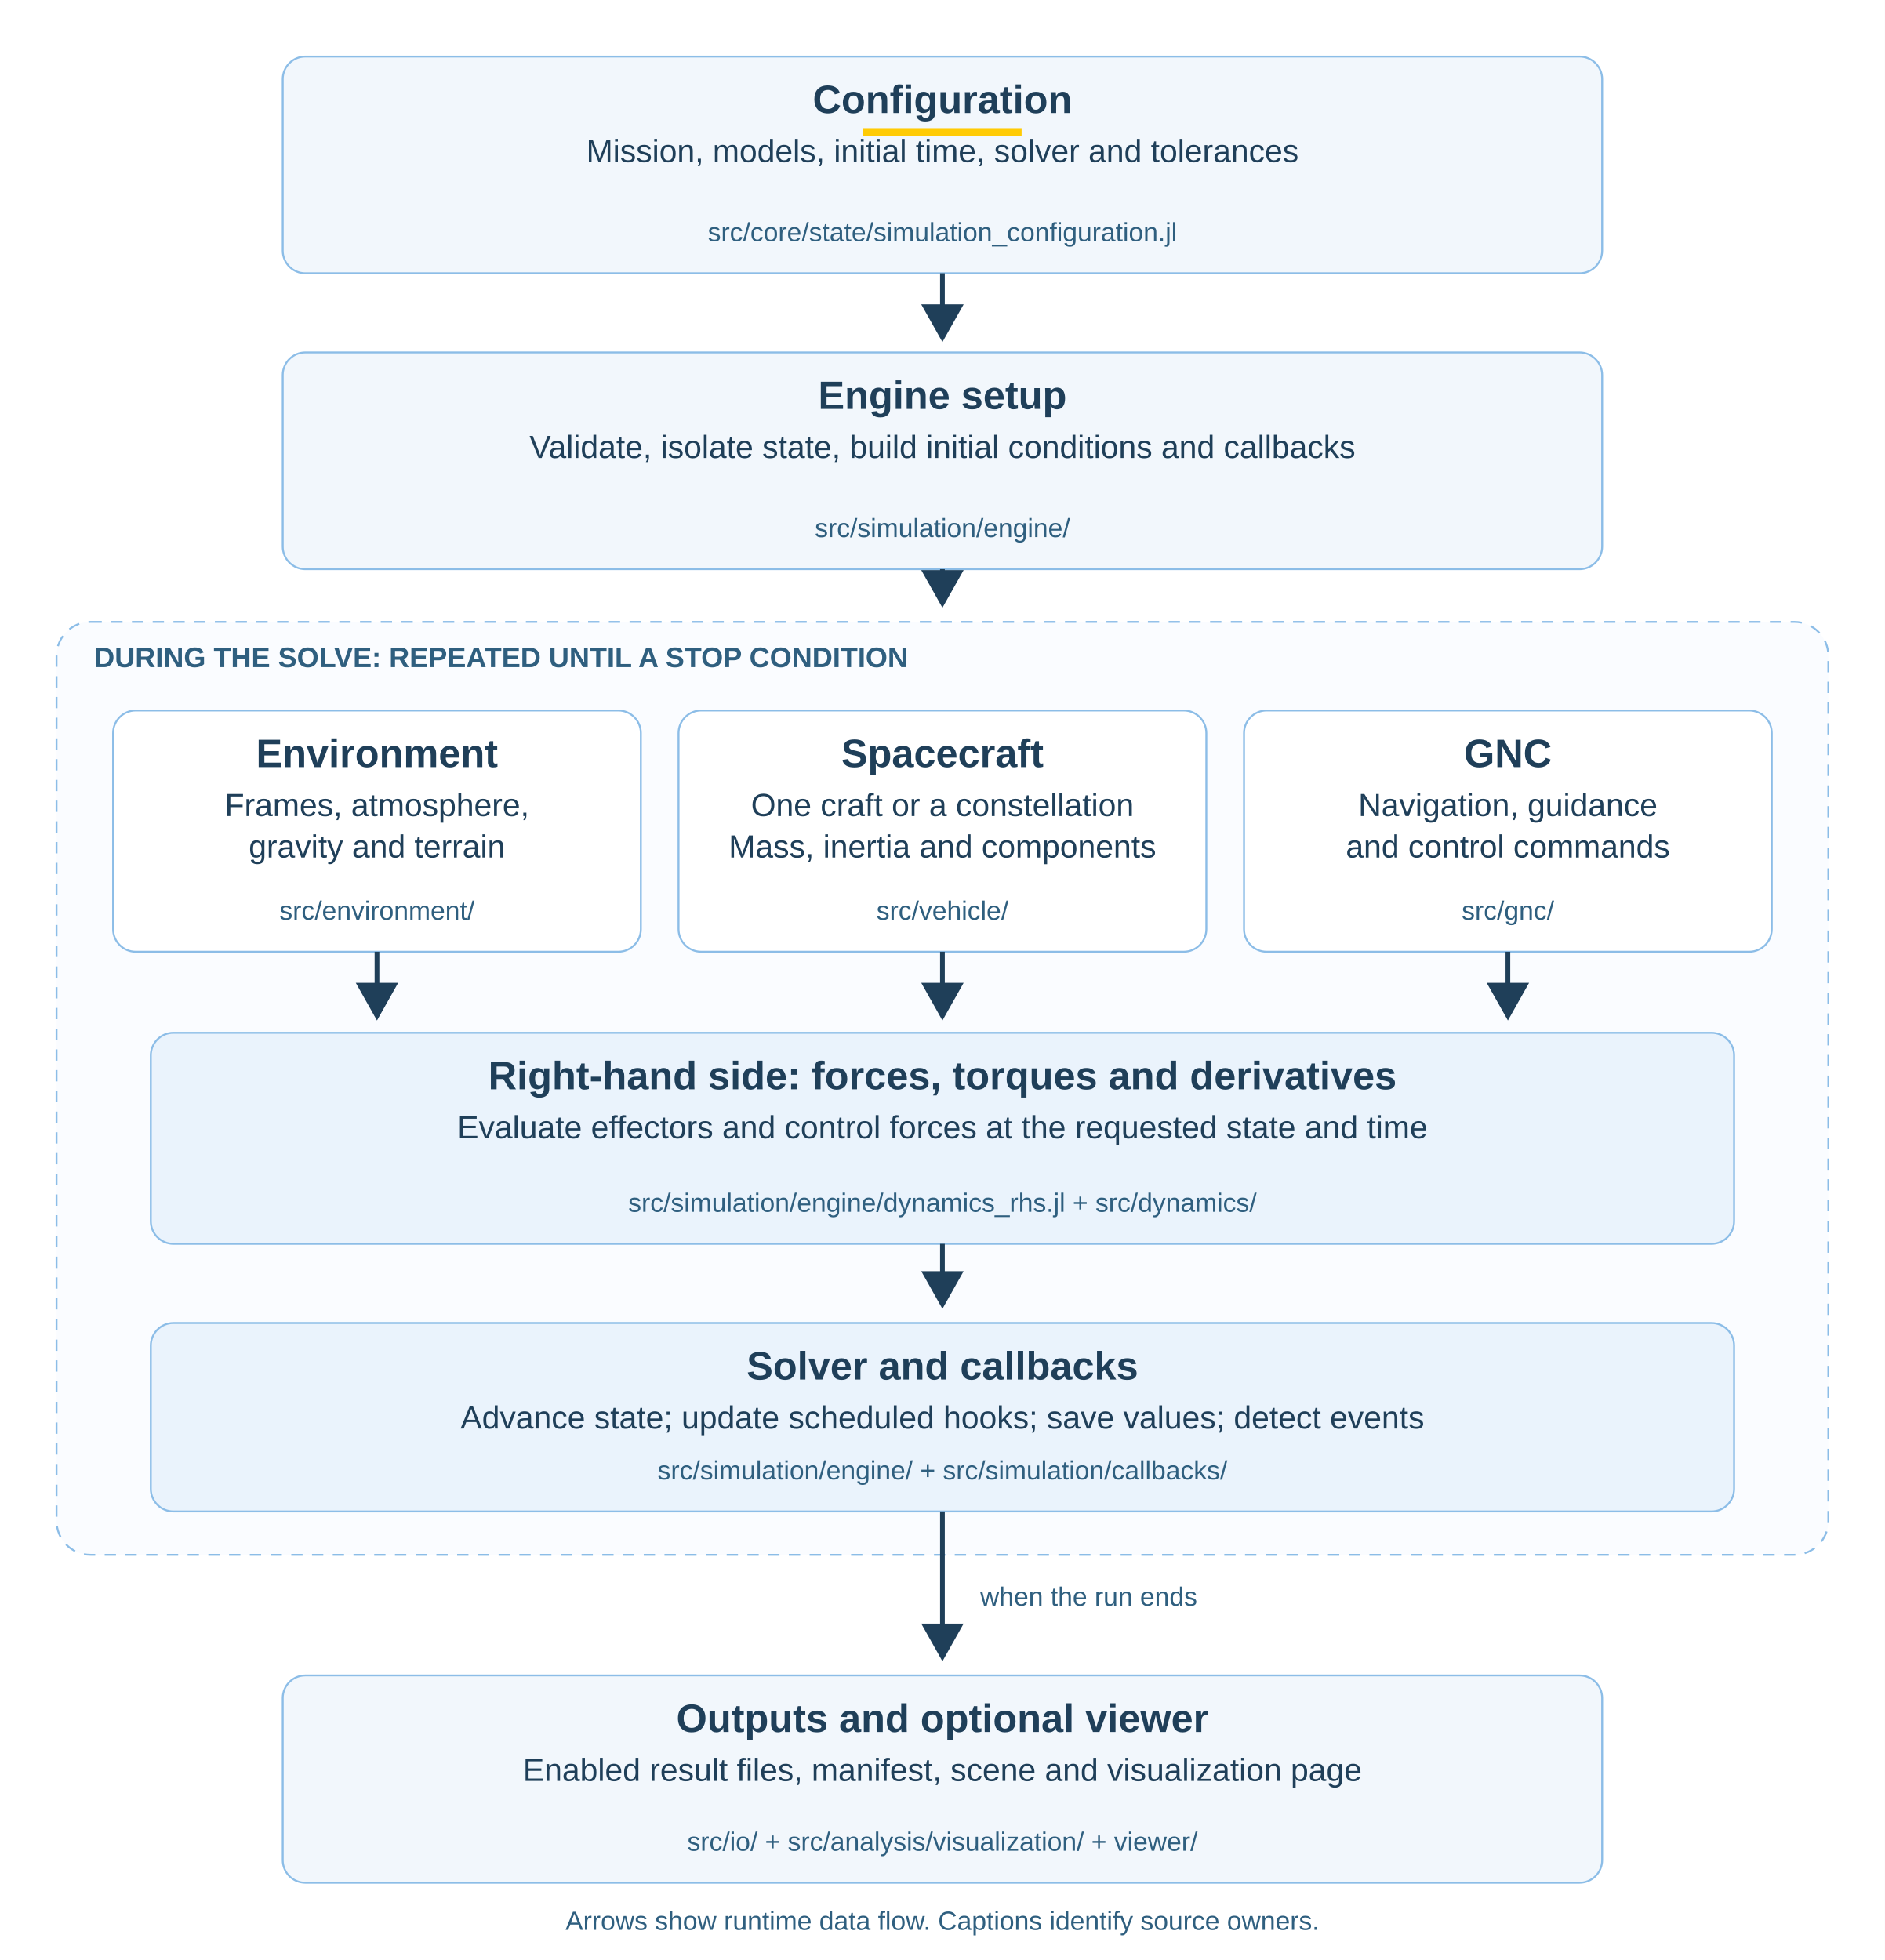
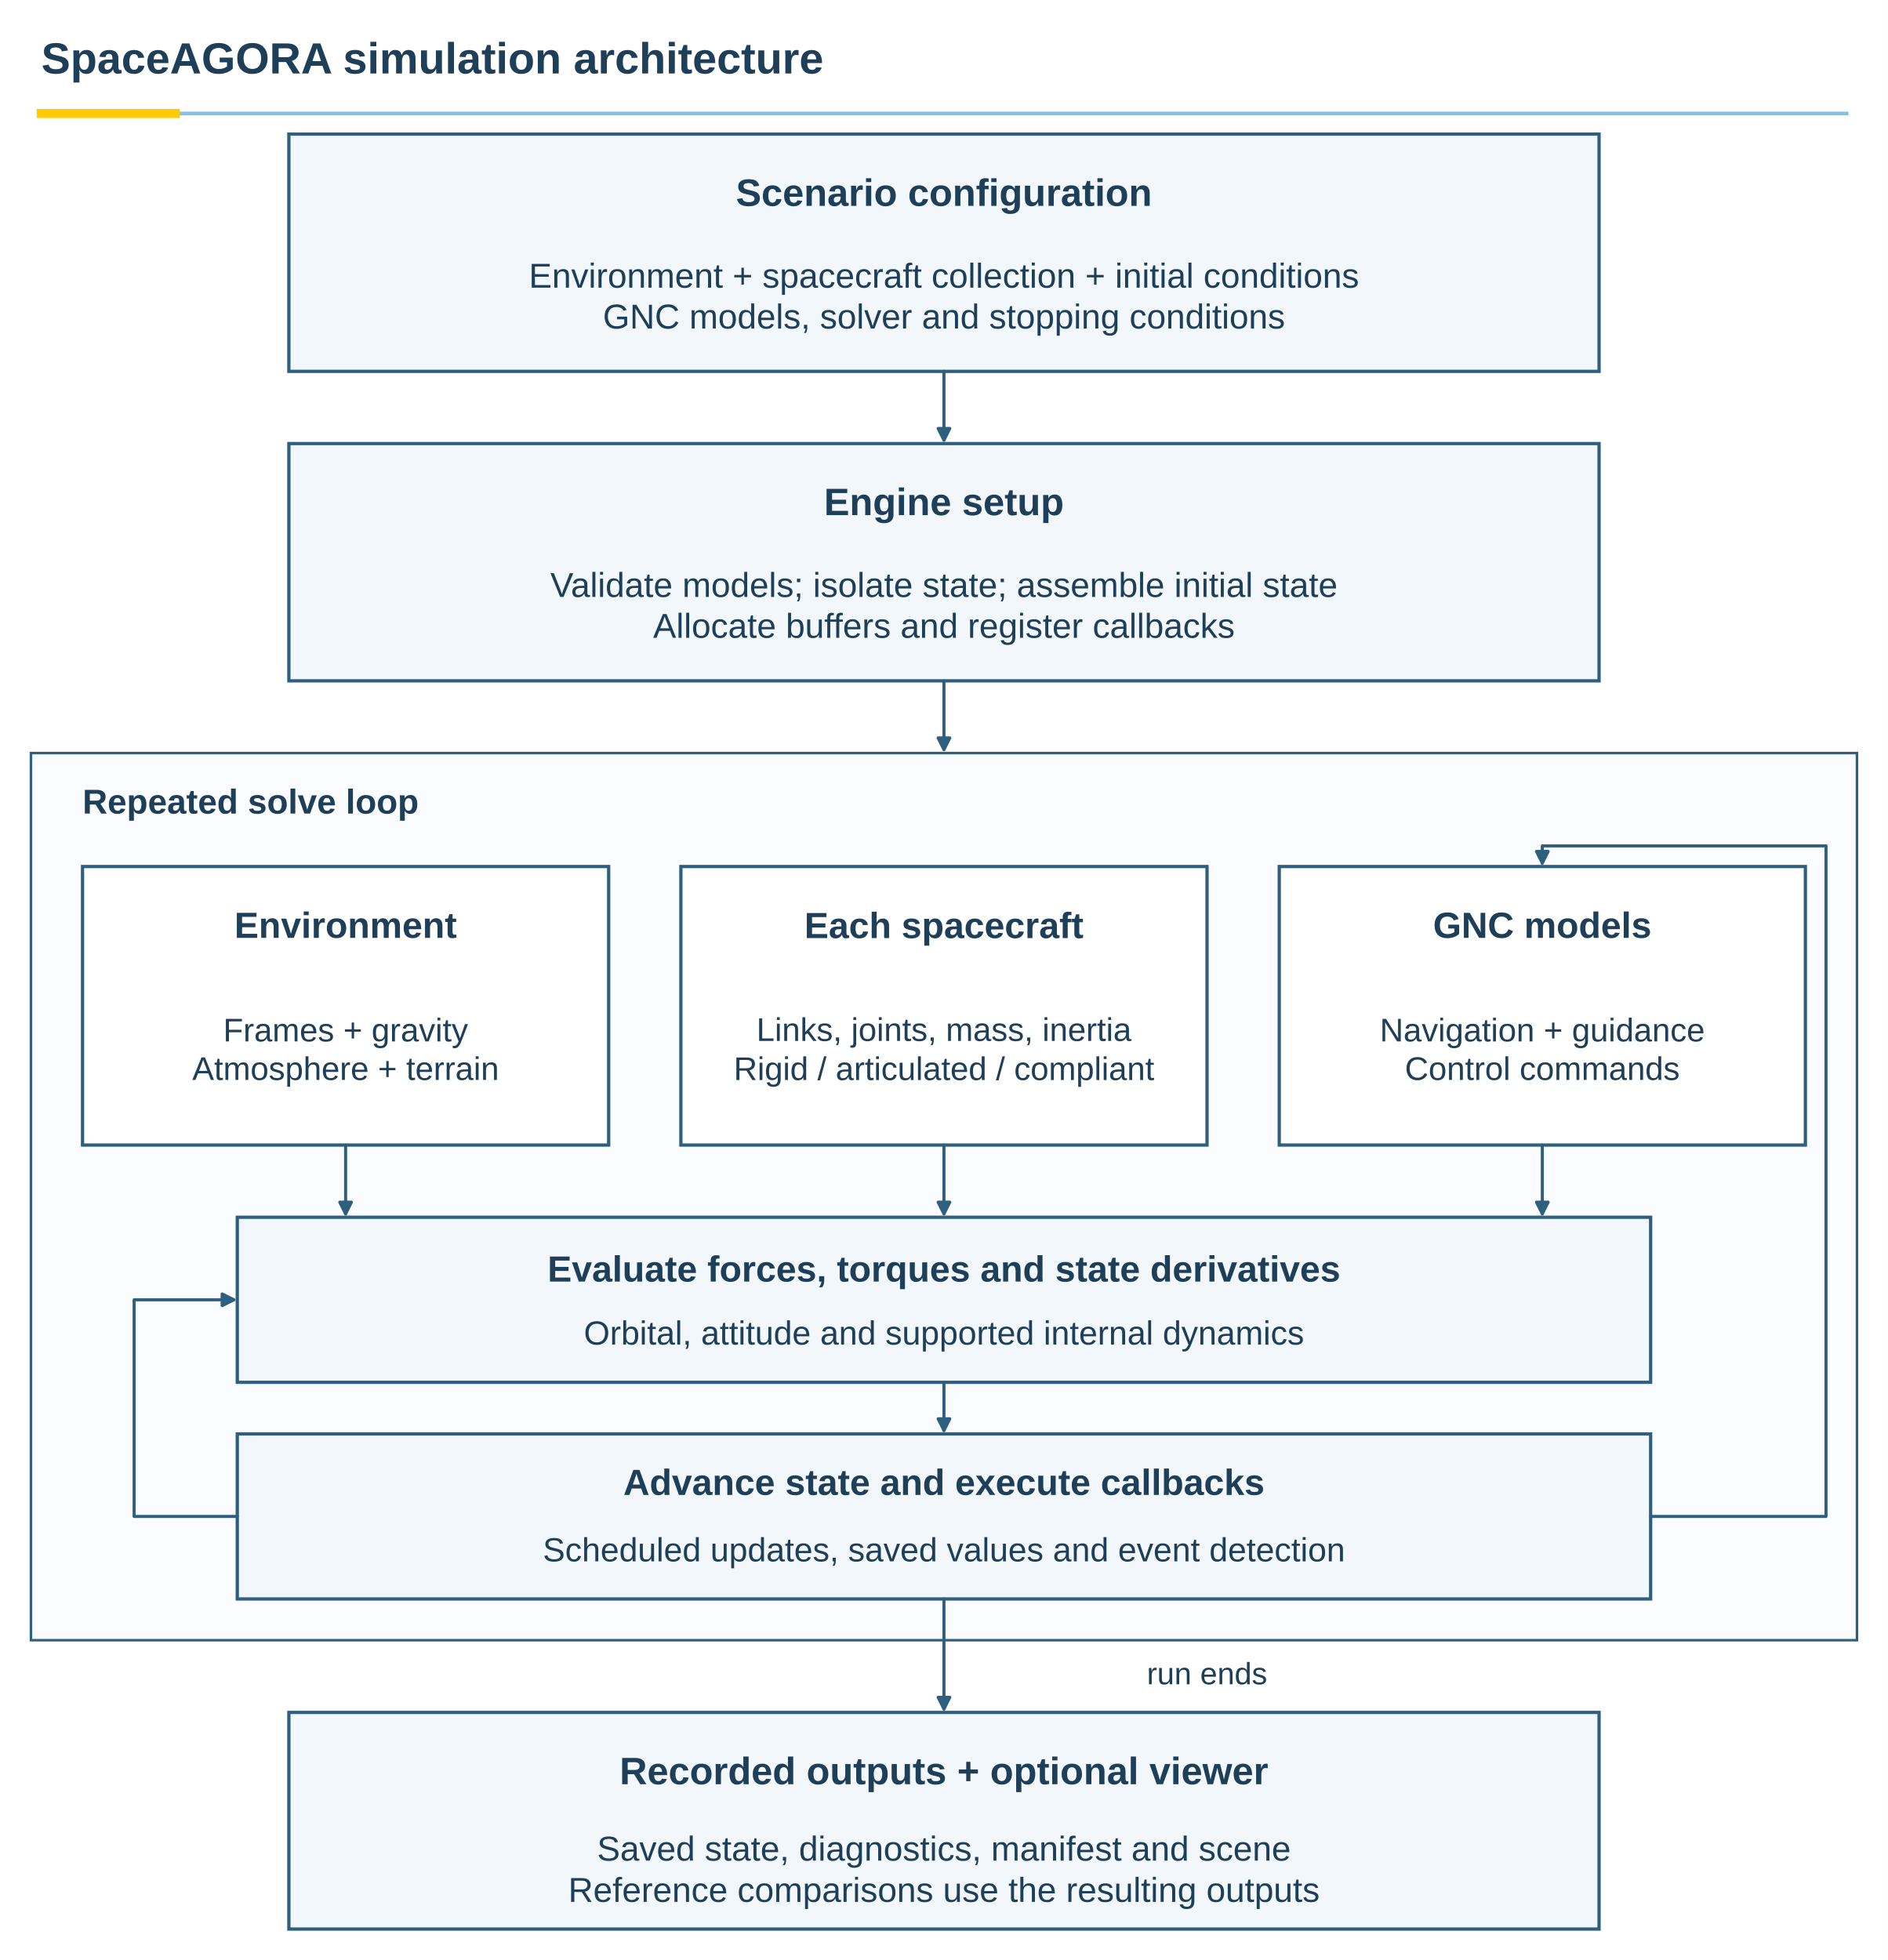
- <svg xmlns="http://www.w3.org/2000/svg" width="1000" height="1040" viewBox="0 0 1000 1040" role="img" aria-labelledby="title desc">
+ <svg xmlns="http://www.w3.org/2000/svg" role="img" aria-labelledby="figure-title figure-desc" width="518.74pt" height="538.583pt" viewBox="0 0 518.74 538.583" version="1.1">
  <defs>
-     <marker id="arrow" markerWidth="9" markerHeight="9" refX="7" refY="4.5" orient="auto">
-       <path d="M0,0 L8,4.5 L0,9 Z" fill="#1f3f59" />
-     </marker>
+     <style type="text/css">*{stroke-linejoin: round; stroke-linecap: butt}</style>
  </defs>
-   <rect width="1000" height="1040" fill="#fff" />
-   <style>text{font-family:Arial,Helvetica,sans-serif;fill:#1f3f59}.title{font-size:21px;font-weight:700}.body{font-size:17px}.owner{font-size:14px;fill:#2f5f7f}.label{font-size:15px;font-weight:700;fill:#2f5f7f}.arrow{fill:none;stroke:#1f3f59;stroke-width:2.5;marker-end:url(#arrow)}</style>
-   <rect x="150" y="30" width="700" height="115" rx="12" fill="#f2f7fc" stroke="#8cbde7" />
-   <text x="500.0" y="60" class="title" text-anchor="middle">Configuration</text>
-   <text x="500.0" y="86" class="body" text-anchor="middle">Mission, models, initial time, solver and tolerances</text>
-   <text x="500.0" y="128" class="owner" text-anchor="middle">src/core/state/simulation_configuration.jl</text>
-   <path d="M500,145 V179" class="arrow" />
-   <rect x="150" y="187" width="700" height="115" rx="12" fill="#f2f7fc" stroke="#8cbde7" />
-   <text x="500.0" y="217" class="title" text-anchor="middle">Engine setup</text>
-   <text x="500.0" y="243" class="body" text-anchor="middle">Validate, isolate state, build initial conditions and callbacks</text>
-   <text x="500.0" y="285" class="owner" text-anchor="middle">src/simulation/engine/</text>
-   <path d="M500,302 V320" class="arrow" />
-   <rect x="30" y="330" width="940" height="495" rx="18" fill="#fafcff" stroke="#8cbde7" stroke-dasharray="6 5" />
-   <text x="50" y="354" class="label" text-anchor="start">DURING THE SOLVE: REPEATED UNTIL A STOP CONDITION</text>
-   <rect x="60" y="377" width="280" height="128" rx="12" fill="#fff" stroke="#8cbde7" />
-   <text x="200.0" y="407" class="title" text-anchor="middle">Environment</text>
-   <text x="200.0" y="433" class="body" text-anchor="middle">Frames, atmosphere,</text>
-   <text x="200.0" y="455" class="body" text-anchor="middle">gravity and terrain</text>
-   <text x="200.0" y="488" class="owner" text-anchor="middle">src/environment/</text>
-   <rect x="360" y="377" width="280" height="128" rx="12" fill="#fff" stroke="#8cbde7" />
-   <text x="500.0" y="407" class="title" text-anchor="middle">Spacecraft</text>
-   <text x="500.0" y="433" class="body" text-anchor="middle">One craft or a constellation</text>
-   <text x="500.0" y="455" class="body" text-anchor="middle">Mass, inertia and components</text>
-   <text x="500.0" y="488" class="owner" text-anchor="middle">src/vehicle/</text>
-   <rect x="660" y="377" width="280" height="128" rx="12" fill="#fff" stroke="#8cbde7" />
-   <text x="800.0" y="407" class="title" text-anchor="middle">GNC</text>
-   <text x="800.0" y="433" class="body" text-anchor="middle">Navigation, guidance</text>
-   <text x="800.0" y="455" class="body" text-anchor="middle">and control commands</text>
-   <text x="800.0" y="488" class="owner" text-anchor="middle">src/gnc/</text>
-   <path d="M200,505 V539" class="arrow" />
-   <path d="M500,505 V539" class="arrow" />
-   <path d="M800,505 V539" class="arrow" />
-   <rect x="80" y="548" width="840" height="112" rx="12" fill="#eaf3fc" stroke="#8cbde7" />
-   <text x="500.0" y="578" class="title" text-anchor="middle">Right-hand side: forces, torques and derivatives</text>
-   <text x="500.0" y="604" class="body" text-anchor="middle">Evaluate effectors and control forces at the requested state and time</text>
-   <text x="500.0" y="643" class="owner" text-anchor="middle">src/simulation/engine/dynamics_rhs.jl + src/dynamics/</text>
-   <path d="M500,660 V692" class="arrow" />
-   <rect x="80" y="702" width="840" height="100" rx="12" fill="#eaf3fc" stroke="#8cbde7" />
-   <text x="500.0" y="732" class="title" text-anchor="middle">Solver and callbacks</text>
-   <text x="500.0" y="758" class="body" text-anchor="middle">Advance state; update scheduled hooks; save values; detect events</text>
-   <text x="500.0" y="785" class="owner" text-anchor="middle">src/simulation/engine/ + src/simulation/callbacks/</text>
-   <path d="M500,802 V879" class="arrow" />
-   <text x="520" y="852" class="owner" text-anchor="start">when the run ends</text>
-   <rect x="150" y="889" width="700" height="110" rx="12" fill="#f2f7fc" stroke="#8cbde7" />
-   <text x="500.0" y="919" class="title" text-anchor="middle">Outputs and optional viewer</text>
-   <text x="500.0" y="945" class="body" text-anchor="middle">Enabled result files, manifest, scene and visualization page</text>
-   <text x="500.0" y="982" class="owner" text-anchor="middle">src/io/ + src/analysis/visualization/ + viewer/</text>
-   <text x="500" y="1024" class="owner" text-anchor="middle">Arrows show runtime data flow. Captions identify source owners.</text>
-   <path d="M458,70 H542" stroke="#ffcb05" stroke-width="4" />
+   <g id="figure_1">
+     <g id="patch_1">
+       <path d="M 0 538.583 L 518.74 538.583 L 518.74 0 L 0 0 z " style="fill: #ffffff" />
+     </g>
+     <g id="axes_1">
+       <g id="patch_2">
+         <path d="M 79.37 102.047 L 439.37 102.047 L 439.37 36.85 L 79.37 36.85 z " clip-path="url(#pdb74d257ff)" style="fill: #f2f7fc; stroke: #2f5f7f; stroke-width: 0.9; stroke-linejoin: miter" />
+       </g>
+       <g id="patch_3">
+         <path d="M 259.37 102.047 L 259.37 120.939 " clip-path="url(#pdb74d257ff)" style="fill: none; stroke: #2f5f7f; stroke-width: 0.85; stroke-linecap: round" />
+         <path d="M 260.97 117.739 L 259.37 120.939 L 257.77 117.739 z " clip-path="url(#pdb74d257ff)" style="fill: #2f5f7f; stroke: #2f5f7f; stroke-width: 0.85; stroke-linecap: round" />
+       </g>
+       <g id="patch_4">
+         <path d="M 79.37 187.087 L 439.37 187.087 L 439.37 121.89 L 79.37 121.89 z " clip-path="url(#pdb74d257ff)" style="fill: #f2f7fc; stroke: #2f5f7f; stroke-width: 0.9; stroke-linejoin: miter" />
+       </g>
+       <g id="patch_5">
+         <path d="M 259.37 187.087 L 259.37 205.979 " clip-path="url(#pdb74d257ff)" style="fill: none; stroke: #2f5f7f; stroke-width: 0.85; stroke-linecap: round" />
+         <path d="M 260.97 202.779 L 259.37 205.979 L 257.77 202.779 z " clip-path="url(#pdb74d257ff)" style="fill: #2f5f7f; stroke: #2f5f7f; stroke-width: 0.85; stroke-linecap: round" />
+       </g>
+       <g id="patch_6">
+         <path d="M 8.504 450.709 L 510.236 450.709 L 510.236 206.929 L 8.504 206.929 z " clip-path="url(#pdb74d257ff)" style="fill: #fafcff; stroke: #2f5f7f; stroke-width: 0.7; stroke-linejoin: miter" />
+       </g>
+       <g id="patch_7">
+         <path d="M 22.677 314.646 L 167.244 314.646 L 167.244 238.11 L 22.677 238.11 z " clip-path="url(#pdb74d257ff)" style="fill: #ffffff; stroke: #2f5f7f; stroke-width: 0.9; stroke-linejoin: miter" />
+       </g>
+       <g id="patch_8">
+         <path d="M 94.961 314.646 L 94.961 333.538 " clip-path="url(#pdb74d257ff)" style="fill: none; stroke: #2f5f7f; stroke-width: 0.85; stroke-linecap: round" />
+         <path d="M 96.561 330.338 L 94.961 333.538 L 93.361 330.338 z " clip-path="url(#pdb74d257ff)" style="fill: #2f5f7f; stroke: #2f5f7f; stroke-width: 0.85; stroke-linecap: round" />
+       </g>
+       <g id="patch_9">
+         <path d="M 187.087 314.646 L 331.654 314.646 L 331.654 238.11 L 187.087 238.11 z " clip-path="url(#pdb74d257ff)" style="fill: #ffffff; stroke: #2f5f7f; stroke-width: 0.9; stroke-linejoin: miter" />
+       </g>
+       <g id="patch_10">
+         <path d="M 259.37 314.646 L 259.37 333.538 " clip-path="url(#pdb74d257ff)" style="fill: none; stroke: #2f5f7f; stroke-width: 0.85; stroke-linecap: round" />
+         <path d="M 260.97 330.338 L 259.37 333.538 L 257.77 330.338 z " clip-path="url(#pdb74d257ff)" style="fill: #2f5f7f; stroke: #2f5f7f; stroke-width: 0.85; stroke-linecap: round" />
+       </g>
+       <g id="patch_11">
+         <path d="M 351.496 314.646 L 496.063 314.646 L 496.063 238.11 L 351.496 238.11 z " clip-path="url(#pdb74d257ff)" style="fill: #ffffff; stroke: #2f5f7f; stroke-width: 0.9; stroke-linejoin: miter" />
+       </g>
+       <g id="patch_12">
+         <path d="M 423.78 314.646 L 423.78 333.538 " clip-path="url(#pdb74d257ff)" style="fill: none; stroke: #2f5f7f; stroke-width: 0.85; stroke-linecap: round" />
+         <path d="M 425.38 330.338 L 423.78 333.538 L 422.18 330.338 z " clip-path="url(#pdb74d257ff)" style="fill: #2f5f7f; stroke: #2f5f7f; stroke-width: 0.85; stroke-linecap: round" />
+       </g>
+       <g id="patch_13">
+         <path d="M 65.197 379.843 L 453.543 379.843 L 453.543 334.488 L 65.197 334.488 z " clip-path="url(#pdb74d257ff)" style="fill: #f2f7fc; stroke: #2f5f7f; stroke-width: 0.9; stroke-linejoin: miter" />
+       </g>
+       <g id="patch_14">
+         <path d="M 259.37 379.843 L 259.37 393.065 " clip-path="url(#pdb74d257ff)" style="fill: none; stroke: #2f5f7f; stroke-width: 0.85; stroke-linecap: round" />
+         <path d="M 260.97 389.865 L 259.37 393.065 L 257.77 389.865 z " clip-path="url(#pdb74d257ff)" style="fill: #2f5f7f; stroke: #2f5f7f; stroke-width: 0.85; stroke-linecap: round" />
+       </g>
+       <g id="patch_15">
+         <path d="M 65.197 439.37 L 453.543 439.37 L 453.543 394.016 L 65.197 394.016 z " clip-path="url(#pdb74d257ff)" style="fill: #f2f7fc; stroke: #2f5f7f; stroke-width: 0.9; stroke-linejoin: miter" />
+       </g>
+       <g id="patch_16">
+         <path d="M 65.197 416.693 L 36.85 416.693 L 36.85 357.165 L 64.247 357.165 " clip-path="url(#pdb74d257ff)" style="fill: none; stroke: #2f5f7f; stroke-width: 0.85; stroke-linecap: round" />
+         <path d="M 61.047 355.565 L 64.247 357.165 L 61.047 358.765 z " clip-path="url(#pdb74d257ff)" style="fill: #2f5f7f; stroke: #2f5f7f; stroke-width: 0.85; stroke-linecap: round" />
+       </g>
+       <g id="patch_17">
+         <path d="M 453.543 416.693 L 501.732 416.693 L 501.732 232.441 L 423.78 232.441 L 423.78 237.16 " clip-path="url(#pdb74d257ff)" style="fill: none; stroke: #2f5f7f; stroke-width: 0.85; stroke-linecap: round" />
+         <path d="M 425.38 233.96 L 423.78 237.16 L 422.18 233.96 z " clip-path="url(#pdb74d257ff)" style="fill: #2f5f7f; stroke: #2f5f7f; stroke-width: 0.85; stroke-linecap: round" />
+       </g>
+       <g id="patch_18">
+         <path d="M 259.37 439.37 L 259.37 469.601 " clip-path="url(#pdb74d257ff)" style="fill: none; stroke: #2f5f7f; stroke-width: 0.85; stroke-linecap: round" />
+         <path d="M 260.97 466.401 L 259.37 469.601 L 257.77 466.401 z " clip-path="url(#pdb74d257ff)" style="fill: #2f5f7f; stroke: #2f5f7f; stroke-width: 0.85; stroke-linecap: round" />
+       </g>
+       <g id="patch_19">
+         <path d="M 79.37 530.079 L 439.37 530.079 L 439.37 470.551 L 79.37 470.551 z " clip-path="url(#pdb74d257ff)" style="fill: #f2f7fc; stroke: #2f5f7f; stroke-width: 0.9; stroke-linejoin: miter" />
+       </g>
+       <g id="line2d_1">
+         <path d="M 11.339 31.181 L 507.402 31.181 " clip-path="url(#pdb74d257ff)" style="fill: none; stroke: #8cbde7; stroke-linecap: square" />
+       </g>
+       <g id="line2d_2">
+         <path d="M 11.339 31.181 L 48.189 31.181 " clip-path="url(#pdb74d257ff)" style="fill: none; stroke: #ffcb05; stroke-width: 2.5; stroke-linecap: square" />
+       </g>
+       <g id="text_1">
+         <text style="fill: #1f3f59; font: 700 12px 'Arial'; text-anchor: start" x="11.339" y="20.192" transform="rotate(-0 11.33858 20.19162)">SpaceAGORA simulation architecture</text>
+       </g>
+       <g id="text_2">
+         <text style="fill: #1f3f59; font: 700 10.5px 'Arial'; text-anchor: middle" x="259.37" y="56.575" transform="rotate(-0 259.3701 56.57514)">Scenario configuration</text>
+       </g>
+       <g id="text_3">
+         <text style="fill: #1f3f59; font: 9.5px 'Arial'" transform="translate(145.3152 79.05069)">Environment + spacecraft collection + initial conditions</text>
+         <text style="fill: #1f3f59; font: 9.5px 'Arial'" transform="translate(165.6466 90.27501)">GNC models, solver and stopping conditions</text>
+       </g>
+       <g id="text_4">
+         <text style="fill: #1f3f59; font: 700 10.5px 'Arial'; text-anchor: middle" x="259.37" y="141.551" transform="rotate(-0 259.3701 141.5505)">Engine setup</text>
+       </g>
+       <g id="text_5">
+         <text style="fill: #1f3f59; font: 9.5px 'Arial'" transform="translate(151.2118 164.0322)">Validate models; isolate state; assemble initial state</text>
+         <text style="fill: #1f3f59; font: 9.5px 'Arial'" transform="translate(179.4595 175.2565)">Allocate buffers and register callbacks</text>
+       </g>
+       <g id="text_6">
+         <text style="fill: #1f3f59; font: 700 9.5px 'Arial'; text-anchor: start" x="22.677" y="223.565" transform="rotate(-0 22.67716 223.5649)">Repeated solve loop</text>
+       </g>
+       <g id="text_7">
+         <text style="fill: #1f3f59; font: 700 10px 'Arial'; text-anchor: middle" x="94.961" y="257.71" transform="rotate(-0 94.96063 257.7103)">Environment</text>
+       </g>
+       <g id="text_8">
+         <text style="fill: #1f3f59; font: 9px 'Arial'" transform="translate(61.32876 286.165)">Frames + gravity</text>
+         <text style="fill: #1f3f59; font: 9px 'Arial'" transform="translate(52.81743 296.756)">Atmosphere + terrain</text>
+       </g>
+       <g id="text_9">
+         <text style="fill: #1f3f59; font: 700 10px 'Arial'; text-anchor: middle" x="259.37" y="257.771" transform="rotate(-0 259.3701 257.7712)">Each spacecraft</text>
+       </g>
+       <g id="text_10">
+         <text style="fill: #1f3f59; font: 9px 'Arial'" transform="translate(207.8535 286.0382)">Links, joints, mass, inertia</text>
+         <text style="fill: #1f3f59; font: 9px 'Arial'" transform="translate(201.5964 296.7773)">Rigid / articulated / compliant</text>
+       </g>
+       <g id="text_11">
+         <text style="fill: #1f3f59; font: 700 10px 'Arial'; text-anchor: middle" x="423.78" y="257.71" transform="rotate(-0 423.7795 257.7103)">GNC models</text>
+       </g>
+       <g id="text_12">
+         <text style="fill: #1f3f59; font: 9px 'Arial'" transform="translate(379.1248 286.165)">Navigation + guidance</text>
+         <text style="fill: #1f3f59; font: 9px 'Arial'" transform="translate(386.0175 296.756)">Control commands</text>
+       </g>
+       <g id="text_13">
+         <text style="fill: #1f3f59; font: 700 10px 'Arial'; text-anchor: middle" x="259.37" y="352.165" transform="rotate(-0 259.3701 352.1649)">Evaluate forces, torques and state derivatives</text>
+       </g>
+       <g id="text_14">
+         <text style="fill: #1f3f59; font: 9.2px 'Arial'; text-anchor: middle" x="259.37" y="369.47" transform="rotate(-0 259.3701 369.47)">Orbital, attitude and supported internal dynamics</text>
+       </g>
+       <g id="text_15">
+         <text style="fill: #1f3f59; font: 700 10px 'Arial'; text-anchor: middle" x="259.37" y="410.781" transform="rotate(-0 259.3701 410.7812)">Advance state and execute callbacks</text>
+       </g>
+       <g id="text_16">
+         <text style="fill: #1f3f59; font: 9.2px 'Arial'; text-anchor: middle" x="259.37" y="429.049" transform="rotate(-0 259.3701 429.0486)">Scheduled updates, saved values and event detection</text>
+       </g>
+       <g id="text_17">
+         <text style="fill: #1f3f59; font: 8.5px 'Arial'; text-anchor: middle" x="331.654" y="462.827" transform="rotate(-0 331.6535 462.8273)">run ends</text>
+       </g>
+       <g id="text_18">
+         <text style="fill: #1f3f59; font: 700 10.5px 'Arial'; text-anchor: middle" x="259.37" y="490.281" transform="rotate(-0 259.3701 490.2809)">Recorded outputs + optional viewer</text>
+       </g>
+       <g id="text_19">
+         <text style="fill: #1f3f59; font: 9.5px 'Arial'" transform="translate(164.0561 511.2785)">Saved state, diagnostics, manifest and scene</text>
+         <text style="fill: #1f3f59; font: 9.5px 'Arial'" transform="translate(156.1392 522.6141)">Reference comparisons use the resulting outputs</text>
+       </g>
+     </g>
+   </g>
+   <defs>
+     <clipPath id="pdb74d257ff">
+       <rect x="0" y="0" width="518.74" height="538.583" />
+     </clipPath>
+   </defs>
</svg>
